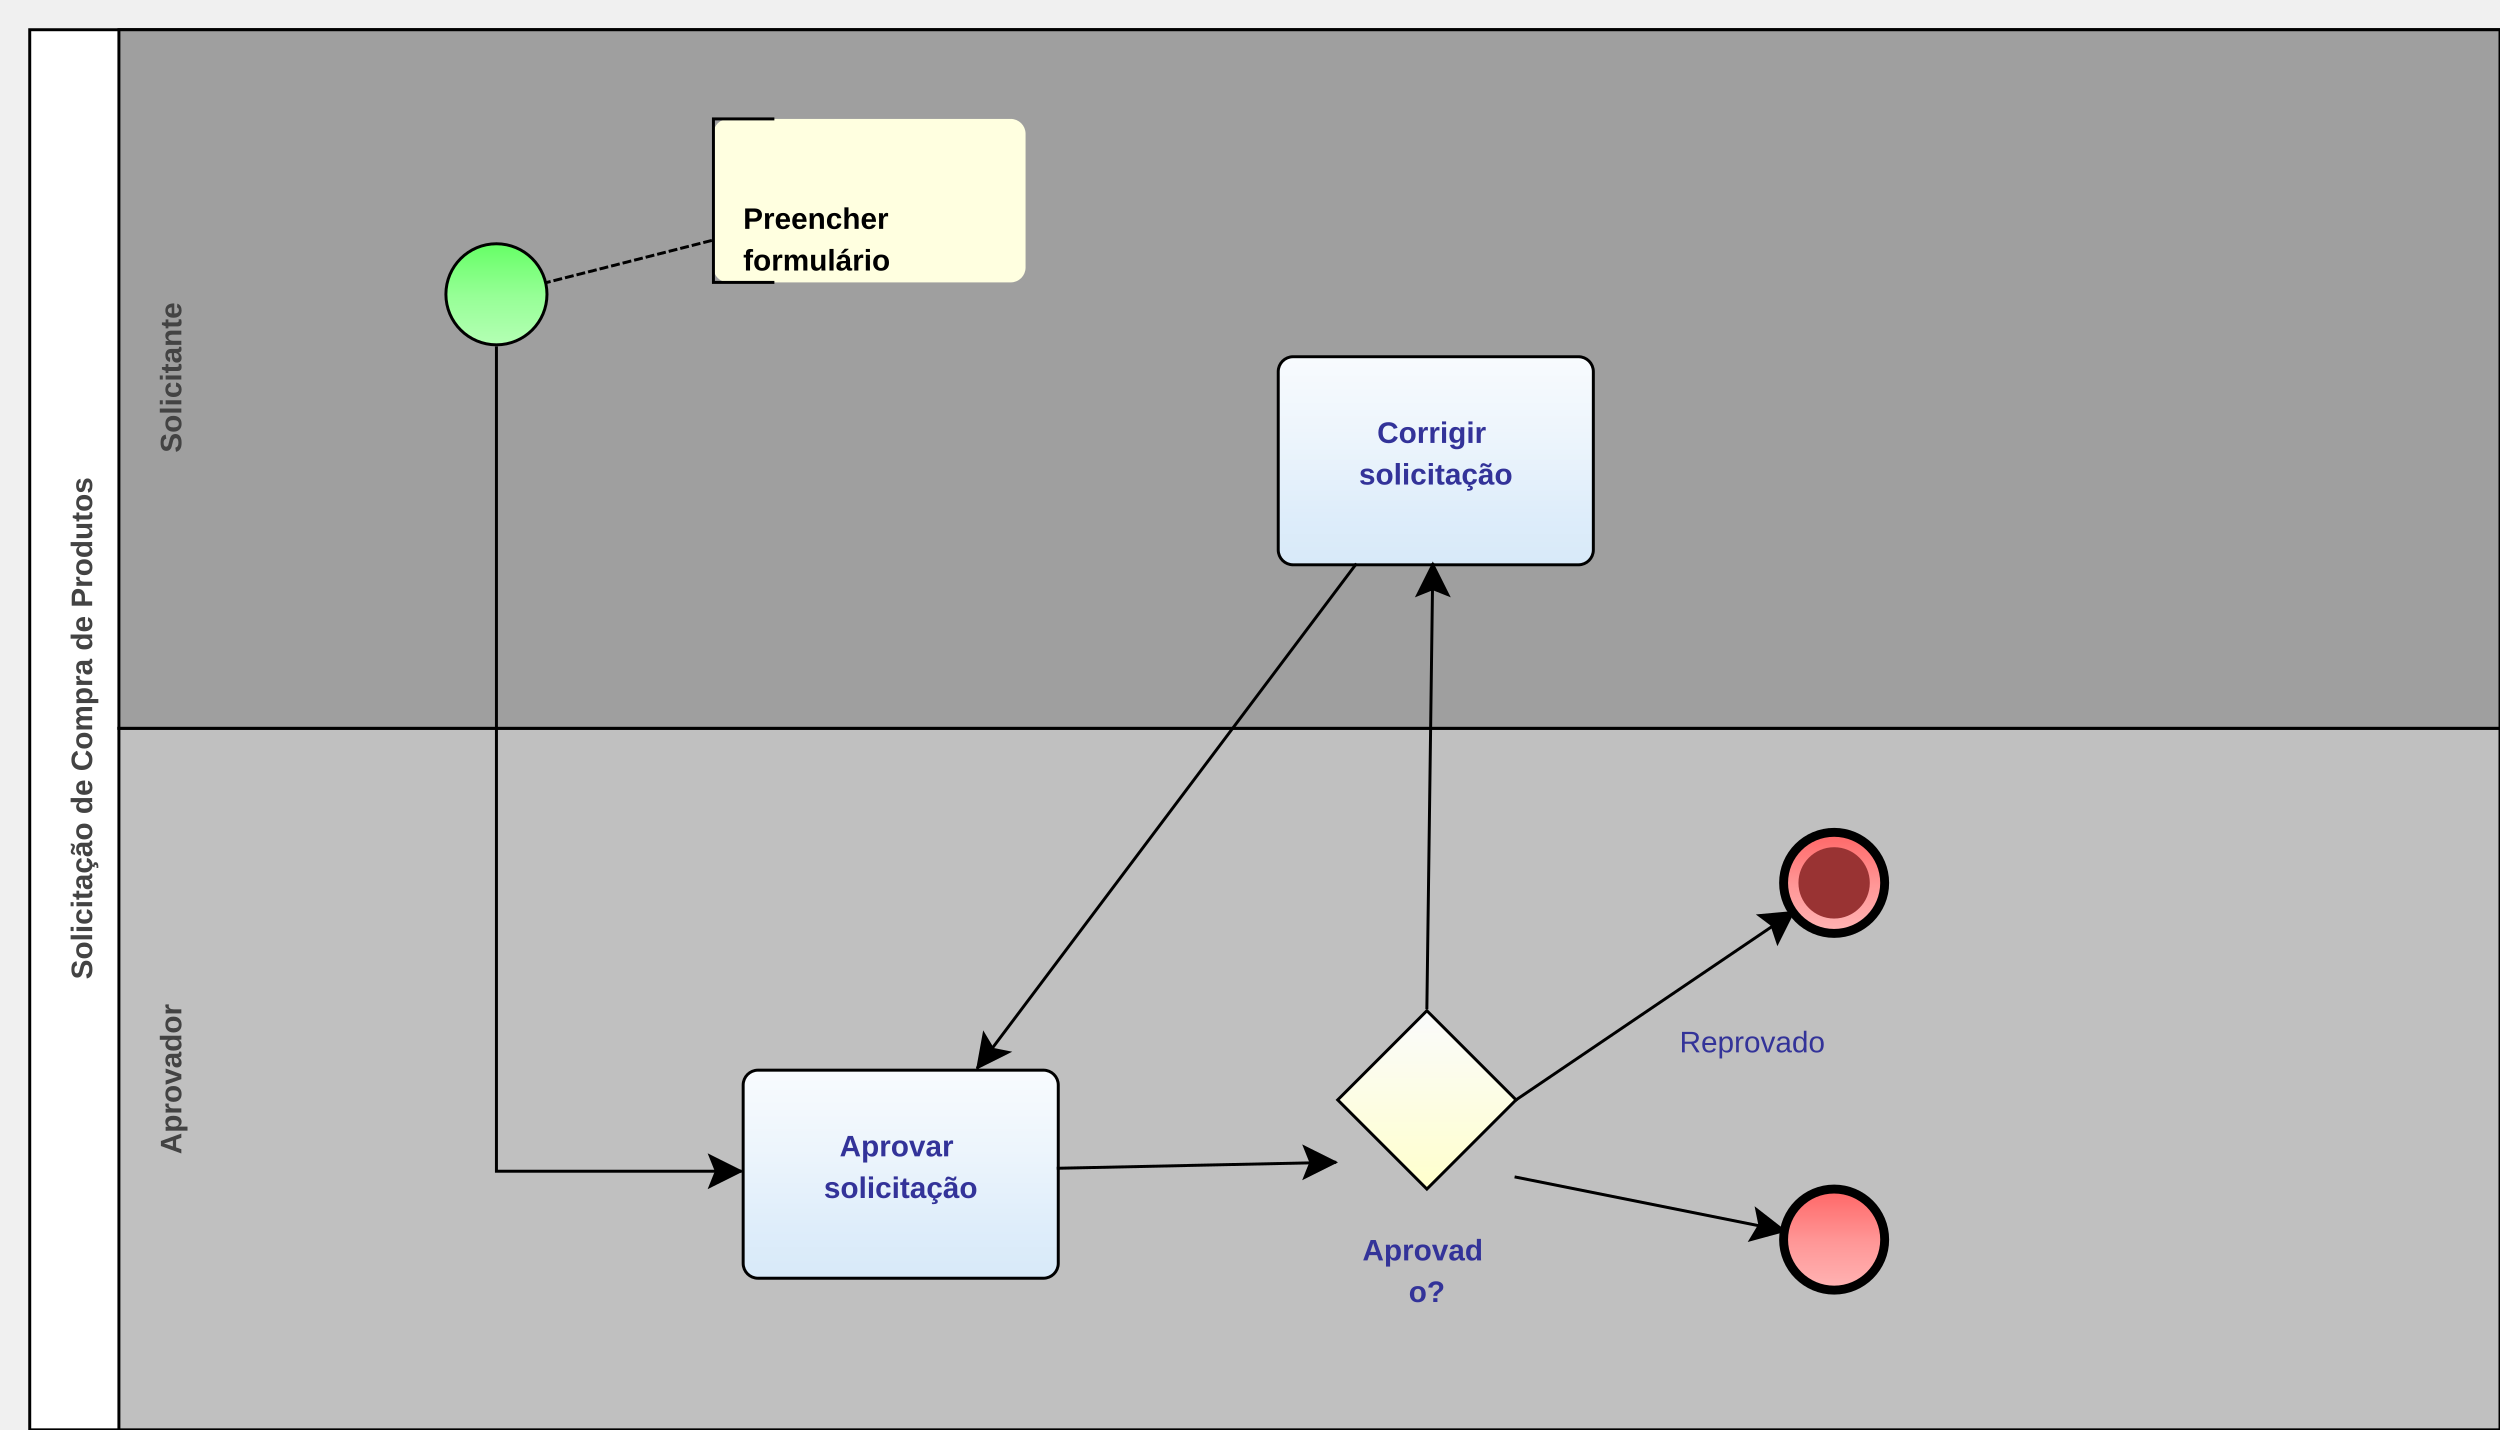
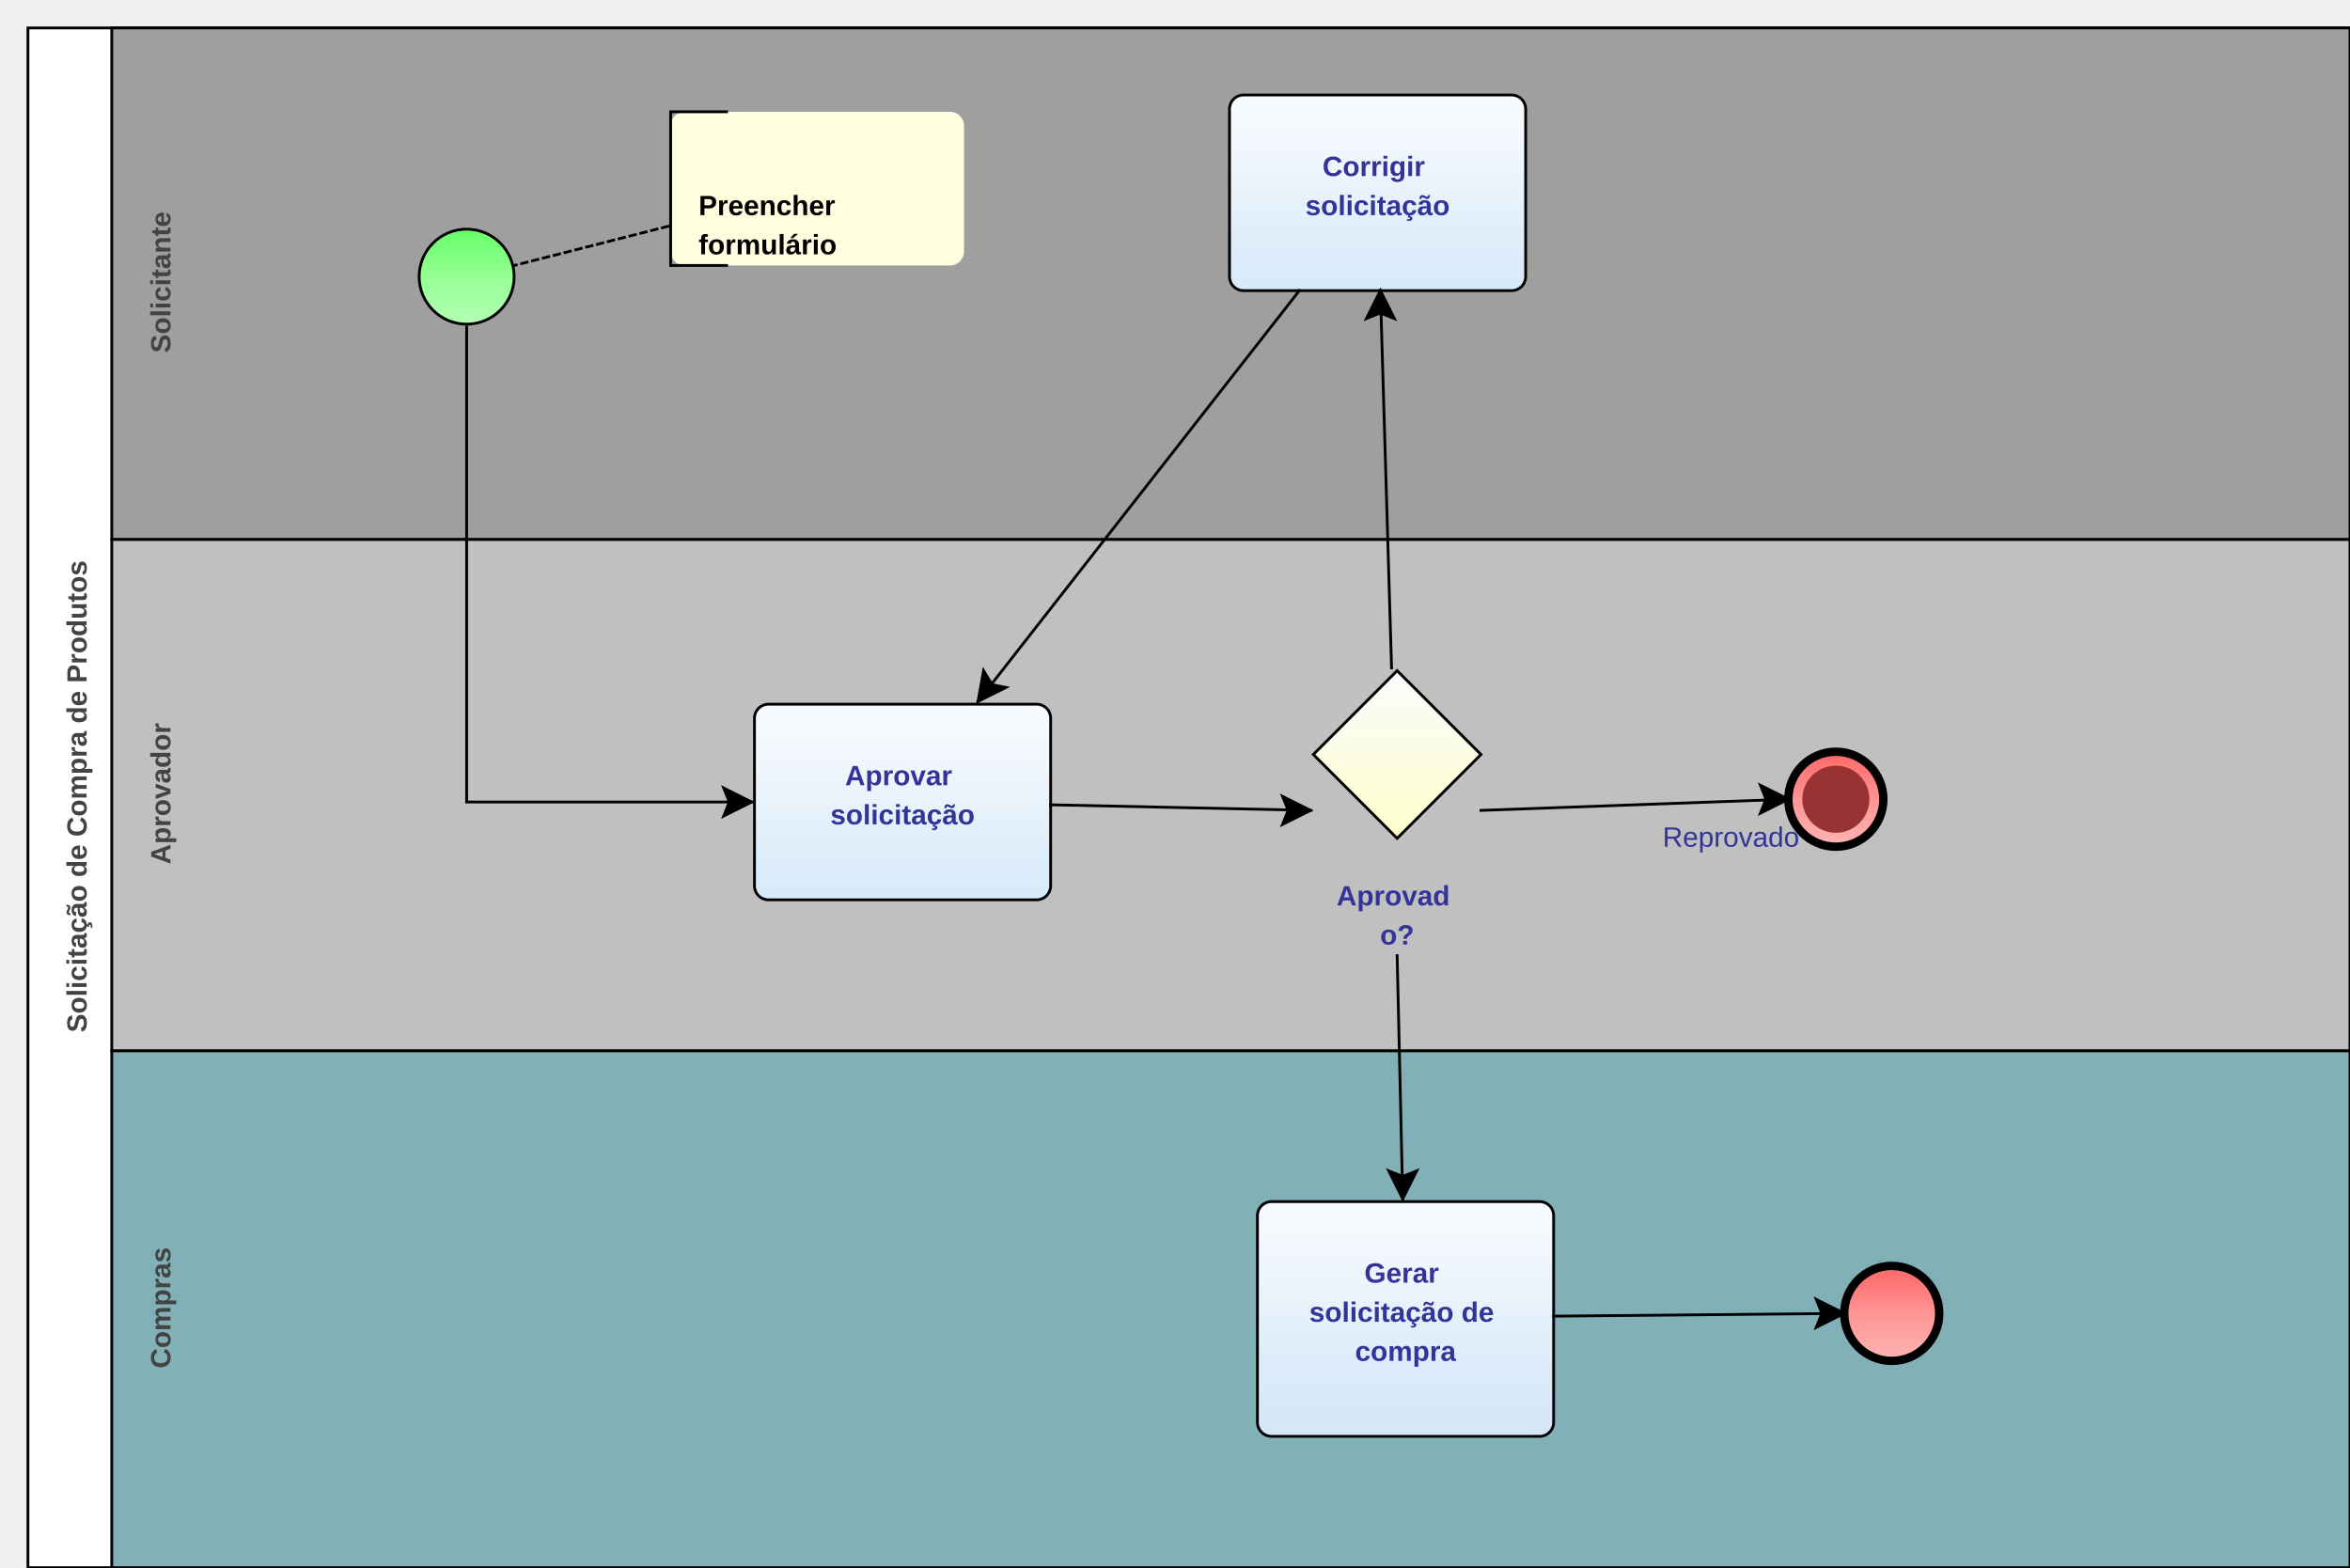
- <svg xmlns="http://www.w3.org/2000/svg" xmlns:xlink="http://www.w3.org/1999/xlink" style="stroke-dasharray:none; shape-rendering:auto; font-family:'Arial'; text-rendering:auto; fill-opacity:1; color-interpolation:auto; color-rendering:auto; font-size:12; fill:black; stroke:black; image-rendering:auto; stroke-miterlimit:10; stroke-linecap:square; stroke-linejoin:miter; font-style:normal; stroke-width:1; stroke-dashoffset:0; font-weight:normal; stroke-opacity:1;" contentScriptType="text/ecmascript" preserveAspectRatio="xMidYMid meet" zoomAndPan="magnify" version="1.0" contentStyleType="text/css" xml:xlink="http://www.w3.org/1999/xlink" width="841" height="481">
-   <rect x="10" y="10" width="831" height="471" ry="0" rx="0" style="stroke:#000000; fill:#FFFFFF" />
-   <rect x="40" y="245" width="801" height="236" ry="0" rx="0" style="stroke:#000000; fill:#C0C0C0" />
-   <g componentSequence="3">
-     <text x="-363" y="47" transform="rotate(270)" text-anchor="middle" style="font-weight:bold;font-size:10px;stroke:none; fill:#434343">
-       <tspan dy="14" x="-363">Aprovador</tspan>
+ <svg xmlns="http://www.w3.org/2000/svg" xmlns:xlink="http://www.w3.org/1999/xlink" style="stroke-dasharray:none; shape-rendering:auto; font-family:'Arial'; text-rendering:auto; fill-opacity:1; color-interpolation:auto; color-rendering:auto; font-size:12; fill:black; stroke:black; image-rendering:auto; stroke-miterlimit:10; stroke-linecap:square; stroke-linejoin:miter; font-style:normal; stroke-width:1; stroke-dashoffset:0; font-weight:normal; stroke-opacity:1;" contentScriptType="text/ecmascript" preserveAspectRatio="xMidYMid meet" zoomAndPan="magnify" version="1.0" contentStyleType="text/css" xml:xlink="http://www.w3.org/1999/xlink" width="841" height="561">
+   <rect x="10" y="10" width="831" height="551" ry="0" rx="0" style="stroke:#000000; fill:#FFFFFF" />
+   <rect x="40" y="376" width="801" height="185" ry="0" rx="0" style="stroke:#000000; fill:#82B0B7" />
+   <g componentSequence="41">
+     <text x="-468" y="47" transform="rotate(270)" text-anchor="middle" style="font-weight:bold;font-size:10px;stroke:none; fill:#434343">
+       <tspan dy="14" x="-468">Compras</tspan>
    </text>
  </g>
-   <rect x="40" y="10" width="801" height="235" ry="0" rx="0" style="stroke:#000000; fill:#9F9F9F" />
+   <rect x="40" y="193" width="801" height="183" ry="0" rx="0" style="stroke:#000000; fill:#C0C0C0" />
+   <g componentSequence="3">
+     <text x="-284" y="47" transform="rotate(270)" text-anchor="middle" style="font-weight:bold;font-size:10px;stroke:none; fill:#434343">
+       <tspan dy="14" x="-284">Aprovador</tspan>
+     </text>
+   </g>
+   <rect x="40" y="10" width="801" height="183" ry="0" rx="0" style="stroke:#000000; fill:#9F9F9F" />
  <g componentSequence="2">
-     <text x="-127" y="47" transform="rotate(270)" text-anchor="middle" style="font-weight:bold;font-size:10px;stroke:none; fill:#434343">
-       <tspan dy="14" x="-127">Solicitante</tspan>
+     <text x="-101" y="47" transform="rotate(270)" text-anchor="middle" style="font-weight:bold;font-size:10px;stroke:none; fill:#434343">
+       <tspan dy="14" x="-101">Solicitante</tspan>
    </text>
  </g>
  <g componentSequence="1">
-     <text x="-245" y="17" transform="rotate(270)" text-anchor="middle" style="font-weight:bold;font-size:10px;stroke:none; fill:#434343">
-       <tspan dy="14" x="-245">Solicitação de Compra de Produtos</tspan>
+     <text x="-285" y="17" transform="rotate(270)" text-anchor="middle" style="font-weight:bold;font-size:10px;stroke:none; fill:#434343">
+       <tspan dy="14" x="-285">Solicitação de Compra de Produtos</tspan>
    </text>
  </g>
  <g sequence="4">
-     <ellipse cx="167" cy="99" rx="17" ry="17" stroke-width="1" style="fill:url(#linearGradient66FF6696FF96B6FFB6_1644606124);" stroke="336633" />
+     <ellipse cx="167" cy="99" rx="17" ry="17" stroke-width="1" style="fill:url(#linearGradient66FF6696FF96B6FFB6_583083527);" stroke="336633" />
  </g>
  <g sequence="5">
-     <rect x="250" y="360" width="106" height="70" ry="5" rx="5" style="fill:url(#linearGradientF8FBFEEDF5FCDEEDFAD4E7F8E2E5E9_1824604316);" stroke="191970" />
+     <rect x="270" y="252" width="106" height="70" ry="5" rx="5" style="fill:url(#linearGradientF8FBFEEDF5FCDEEDFAD4E7F8E2E5E9_738642991);" stroke="191970" />
  </g>
  <g componentSequence="5">
-     <text x="303" y="375" text-anchor="middle" style="font-weight:bold;font-size:10px;stroke:none; fill:#333399">
-       <tspan dy="14" x="303">Aprovar</tspan>
-       <tspan dy="14" x="303">solicitação</tspan>
+     <text x="323" y="267" text-anchor="middle" style="font-weight:bold;font-size:10px;stroke:none; fill:#333399">
+       <tspan dy="14" x="323">Aprovar</tspan>
+       <tspan dy="14" x="323">solicitação</tspan>
    </text>
  </g>
  <g sequence="9">
-     <polygon points=" 450 370 480 340 510 370 480 400 450 370" style="fill:url(#linearGradientFAFBFCFFFFCC_1761532380);" stroke="000000" />
+     <polygon points=" 470 270 500 240 530 270 500 300 470 270" style="fill:url(#linearGradientFAFBFCFFFFCC_674844023);" stroke="000000" />
  </g>
  <g componentSequence="9">
-     <text x="480" y="410" text-anchor="middle" style="font-weight:bold;font-size:10px;stroke:none; fill:#333399">
-       <tspan dy="14" x="480">Aprovad</tspan>
-       <tspan dy="14" x="480">o?</tspan>
+     <text x="500" y="310" text-anchor="middle" style="font-weight:bold;font-size:10px;stroke:none; fill:#333399">
+       <tspan dy="14" x="500">Aprovad</tspan>
+       <tspan dy="14" x="500">o?</tspan>
    </text>
  </g>
  <g sequence="15">
-     <rect x="430" y="120" width="106" height="70" ry="5" rx="5" style="fill:url(#linearGradientF8FBFEEDF5FCDEEDFAD4E7F8E2E5E9_771508903);" stroke="191970" />
+     <rect x="440" y="34" width="106" height="70" ry="5" rx="5" style="fill:url(#linearGradientF8FBFEEDF5FCDEEDFAD4E7F8E2E5E9_1832633876);" stroke="191970" />
  </g>
  <g componentSequence="15">
-     <text x="483" y="135" text-anchor="middle" style="font-weight:bold;font-size:10px;stroke:none; fill:#333399">
-       <tspan dy="14" x="483">Corrigir</tspan>
-       <tspan dy="14" x="483">solicitação</tspan>
+     <text x="493" y="49" text-anchor="middle" style="font-weight:bold;font-size:10px;stroke:none; fill:#333399">
+       <tspan dy="14" x="493">Corrigir</tspan>
+       <tspan dy="14" x="493">solicitação</tspan>
    </text>
  </g>
  <rect x="240" y="40" width="105" height="55" ry="5" rx="5" style="stroke:none; fill:#FFFFE0" />
  <g componentSequence="36">
    <text x="250" y="63" text-anchor="left" style="font-weight:bold;font-size:10px;stroke:none; fill:#000000">
      <tspan dy="14" x="250">Preencher</tspan>
      <tspan dy="14" x="250">formulário</tspan>
    </text>
  </g>
  <path style="fill:none; stroke-width:1; stroke:#000000;" d="M260.0 40.0 L240.0 40.0 L240.0 95.0 L260.0 95.0" />
-   <g sequence="38">
-     <ellipse cx="617" cy="417" rx="17" ry="17" stroke-width="3" style="fill:url(#linearGradientFF6666FF9696FFB6B6_2050498150);" stroke="993333" />
+   <g sequence="40">
+     <ellipse cx="657" cy="286" rx="17" ry="17" stroke-width="3" style="fill:url(#linearGradientFF6666FF9696FFB6B6_1180771498);" stroke="993333" />
  </g>
  <g sequence="40">
-     <ellipse cx="617" cy="297" rx="17" ry="17" stroke-width="3" style="fill:url(#linearGradientFF6666FF9696FFB6B6_471557149);" stroke="993333" />
+     <ellipse cx="657" cy="286" rx="12" ry="12" stroke-width="0.5" style="stroke:none; fill:#993333" />
  </g>
-   <g sequence="40">
-     <ellipse cx="617" cy="297" rx="12" ry="12" stroke-width="0.5" style="stroke:none; fill:#993333" />
+   <g sequence="42">
+     <rect x="450" y="430" width="106" height="84" ry="5" rx="5" style="fill:url(#linearGradientF8FBFEEDF5FCDEEDFAD4E7F8E2E5E9_1545400317);" stroke="191970" />
+   </g>
+   <g componentSequence="42">
+     <text x="503" y="445" text-anchor="middle" style="font-weight:bold;font-size:10px;stroke:none; fill:#333399">
+       <tspan dy="14" x="503">Gerar</tspan>
+       <tspan dy="14" x="503">solicitação de</tspan>
+       <tspan dy="14" x="503">compra</tspan>
+     </text>
+   </g>
+   <g sequence="44">
+     <ellipse cx="677" cy="470" rx="17" ry="17" stroke-width="3" style="fill:url(#linearGradientFF6666FF9696FFB6B6_1051481084);" stroke="993333" />
  </g>
  <g componentSequence="6">
-     <text x="177" y="297" style="font-size:10px;font-weight:none;stroke:none; fill:#333399" text-anchor="left" />
+     <text x="177" y="253" style="font-size:10px;font-weight:none;stroke:none; fill:#333399" text-anchor="left" />
  </g>
  <g componentSequence="10">
-     <text x="413" y="392" style="font-size:10px;font-weight:none;stroke:none; fill:#333399" text-anchor="left" />
+     <text x="433" y="289" style="font-size:10px;font-weight:none;stroke:none; fill:#333399" text-anchor="left" />
  </g>
  <g componentSequence="14">
-     <text x="565" y="340" style="font-size:10px;font-weight:none;stroke:none; fill:#333399" text-anchor="left">
-       <tspan dy="14" x="565">Reprovado</tspan>
+     <text x="595" y="289" style="font-size:10px;font-weight:none;stroke:none; fill:#333399" text-anchor="left">
+       <tspan dy="14" x="595">Reprovado</tspan>
    </text>
  </g>
  <g componentSequence="16">
-     <text x="491" y="265" style="font-size:10px;font-weight:none;stroke:none; fill:#333399" text-anchor="left" />
+     <text x="506" y="172" style="font-size:10px;font-weight:none;stroke:none; fill:#333399" text-anchor="left" />
  </g>
  <g componentSequence="17">
-     <text x="403" y="275" style="font-size:10px;font-weight:none;stroke:none; fill:#333399" text-anchor="left" />
+     <text x="418" y="178" style="font-size:10px;font-weight:none;stroke:none; fill:#333399" text-anchor="left" />
  </g>
  <g componentSequence="37">
    <text x="222" y="88" style="font-size:10px;font-weight:none;stroke:none; fill:#333399" text-anchor="left" />
  </g>
-   <g componentSequence="39">
-     <text x="565" y="405" style="font-size:10px;font-weight:none;stroke:none; fill:#333399" text-anchor="left" />
+   <g componentSequence="43">
+     <text x="511" y="386" style="font-size:10px;font-weight:none;stroke:none; fill:#333399" text-anchor="left" />
  </g>
-   <path style="fill:none; stroke:#000000;stroke-width:1" d="M167.0 117.0 L167.0 235.0 L167.0 394.0 L249.0 394.0" />
-   <polygon style="fill:#000000; stroke:#000000;" points=" 239 389 249 394 239 399 241 394" />
+   <g componentSequence="45">
+     <text x="618" y="471" style="font-size:10px;font-weight:none;stroke:none; fill:#333399" text-anchor="left" />
+   </g>
+   <path style="fill:none; stroke:#000000;stroke-width:1" d="M167.0 117.0 L167.0 235.0 L167.0 287.0 L269.0 287.0" />
+   <polygon style="fill:#000000; stroke:#000000;" points=" 259 282 269 287 259 292 261 287" />
  <path style="fill:none; stroke:#000000;stroke-dasharray:2" d="M239.0 81.0 L184.0 95.0" />
-   <path style="fill:none; stroke:#000000;stroke-width:1" d="M356.0 393.0 L449.0 391.0" />
-   <polygon style="fill:#000000; stroke:#000000;" points=" 439 386 449 391 439 396 441 391" />
-   <path style="fill:none; stroke:#000000;stroke-width:1" d="M456.0 190.0 L329.0 359.0" />
-   <polygon style="fill:#000000; stroke:#000000;" points=" 339 354 329 359 331 348 334 353" />
-   <path style="fill:none; stroke:#000000;stroke-width:1" d="M510.0 370.0 L603.0 307.0" />
-   <polygon style="fill:#000000; stroke:#000000;" points=" 592 308 603 307 598 317 596 311" />
-   <path style="fill:none; stroke:#000000;stroke-width:1" d="M480.0 339.0 L482.0 190.0" />
-   <polygon style="fill:#000000; stroke:#000000;" points=" 477 200 482 190 487 200 482 198" />
-   <path style="fill:none; stroke:#000000;stroke-width:1" d="M510.0 396.0 L600.0 414.0" />
-   <polygon style="fill:#000000; stroke:#000000;" points=" 591 407 600 414 589 417 592 412" />
+   <path style="fill:none; stroke:#000000;stroke-width:1" d="M376.0 288.0 L469.0 290.0" />
+   <polygon style="fill:#000000; stroke:#000000;" points=" 459 285 469 290 459 295 461 290" />
+   <path style="fill:none; stroke:#000000;stroke-width:1" d="M465.0 104.0 L350.0 251.0" />
+   <polygon style="fill:#000000; stroke:#000000;" points=" 360 246 350 251 352 240 355 245" />
+   <path style="fill:none; stroke:#000000;stroke-width:1" d="M530.0 290.0 L640.0 286.0" />
+   <polygon style="fill:#000000; stroke:#000000;" points=" 630 281 640 286 630 291 632 286" />
+   <path style="fill:none; stroke:#000000;stroke-width:1" d="M498.0 239.0 L494.0 104.0" />
+   <polygon style="fill:#000000; stroke:#000000;" points=" 489 114 494 104 499 114 494 112" />
+   <path style="fill:none; stroke:#000000;stroke-width:1" d="M500.0 342.0 L502.0 429.0" />
+   <polygon style="fill:#000000; stroke:#000000;" points=" 507 419 502 429 497 419 502 421" />
+   <path style="fill:none; stroke:#000000;stroke-width:1" d="M556.0 471.0 L660.0 470.0" />
+   <polygon style="fill:#000000; stroke:#000000;" points=" 650 465 660 470 650 475 652 470" />
  <defs>
-     <linearGradient xlink:href="#linearGradient66FF6696FF96B6FFB6" id="linearGradient66FF6696FF96B6FFB6_1644606124" x1="0" y1="82.0" x2="0" y2="117.0" gradientUnits="userSpaceOnUse" xlink:type="simple" xlink:actuate="onLoad" xlink:show="other" />
+     <linearGradient xlink:href="#linearGradient66FF6696FF96B6FFB6" id="linearGradient66FF6696FF96B6FFB6_583083527" x1="0" y1="82.0" x2="0" y2="117.0" gradientUnits="userSpaceOnUse" xlink:type="simple" xlink:actuate="onLoad" xlink:show="other" />
    <linearGradient id="linearGradient66FF6696FF96B6FFB6">
      <stop style="stop-color:#66FF66;stop-opacity:1;" offset="0.0" id="stop66FF66" />
      <stop style="stop-color:#96FF96;stop-opacity:1;" offset="0.5" id="stop96FF96" />
      <stop style="stop-color:#B6FFB6;stop-opacity:1;" offset="1.0" id="stopB6FFB6" />
    </linearGradient>
-     <linearGradient xlink:href="#linearGradientF8FBFEEDF5FCDEEDFAD4E7F8E2E5E9" id="linearGradientF8FBFEEDF5FCDEEDFAD4E7F8E2E5E9_1824604316" x1="0" y1="360.0" x2="0" y2="466.0" gradientUnits="userSpaceOnUse" xlink:type="simple" xlink:actuate="onLoad" xlink:show="other" />
+     <linearGradient xlink:href="#linearGradientF8FBFEEDF5FCDEEDFAD4E7F8E2E5E9" id="linearGradientF8FBFEEDF5FCDEEDFAD4E7F8E2E5E9_738642991" x1="0" y1="252.0" x2="0" y2="358.0" gradientUnits="userSpaceOnUse" xlink:type="simple" xlink:actuate="onLoad" xlink:show="other" />
    <linearGradient id="linearGradientF8FBFEEDF5FCDEEDFAD4E7F8E2E5E9">
      <stop style="stop-color:#F8FBFE;stop-opacity:1;" offset="0.0" id="stopF8FBFE" />
      <stop style="stop-color:#EDF5FC;stop-opacity:1;" offset="0.25" id="stopEDF5FC" />
      <stop style="stop-color:#DEEDFA;stop-opacity:1;" offset="0.5" id="stopDEEDFA" />
      <stop style="stop-color:#D4E7F8;stop-opacity:1;" offset="0.75" id="stopD4E7F8" />
      <stop style="stop-color:#E2E5E9;stop-opacity:1;" offset="1.0" id="stopE2E5E9" />
    </linearGradient>
-     <linearGradient xlink:href="#linearGradientFAFBFCFFFFCC" id="linearGradientFAFBFCFFFFCC_1761532380" x1="0" y1="340.0" x2="0" y2="400.0" gradientUnits="userSpaceOnUse" xlink:type="simple" xlink:actuate="onLoad" xlink:show="other" />
+     <linearGradient xlink:href="#linearGradientFAFBFCFFFFCC" id="linearGradientFAFBFCFFFFCC_674844023" x1="0" y1="240.0" x2="0" y2="300.0" gradientUnits="userSpaceOnUse" xlink:type="simple" xlink:actuate="onLoad" xlink:show="other" />
    <linearGradient id="linearGradientFAFBFCFFFFCC">
      <stop style="stop-color:#FAFBFC;stop-opacity:1;" offset="0.0" id="stopFAFBFC" />
      <stop style="stop-color:#FFFFCC;stop-opacity:1;" offset="1.0" id="stopFFFFCC" />
    </linearGradient>
-     <linearGradient xlink:href="#linearGradientF8FBFEEDF5FCDEEDFAD4E7F8E2E5E9" id="linearGradientF8FBFEEDF5FCDEEDFAD4E7F8E2E5E9_771508903" x1="0" y1="120.0" x2="0" y2="226.0" gradientUnits="userSpaceOnUse" xlink:type="simple" xlink:actuate="onLoad" xlink:show="other" />
-     <linearGradient xlink:href="#linearGradientFF6666FF9696FFB6B6" id="linearGradientFF6666FF9696FFB6B6_2050498150" x1="0" y1="400.0" x2="0" y2="435.0" gradientUnits="userSpaceOnUse" xlink:type="simple" xlink:actuate="onLoad" xlink:show="other" />
+     <linearGradient xlink:href="#linearGradientF8FBFEEDF5FCDEEDFAD4E7F8E2E5E9" id="linearGradientF8FBFEEDF5FCDEEDFAD4E7F8E2E5E9_1832633876" x1="0" y1="34.0" x2="0" y2="140.0" gradientUnits="userSpaceOnUse" xlink:type="simple" xlink:actuate="onLoad" xlink:show="other" />
+     <linearGradient xlink:href="#linearGradientFF6666FF9696FFB6B6" id="linearGradientFF6666FF9696FFB6B6_1180771498" x1="0" y1="269.0" x2="0" y2="304.0" gradientUnits="userSpaceOnUse" xlink:type="simple" xlink:actuate="onLoad" xlink:show="other" />
    <linearGradient id="linearGradientFF6666FF9696FFB6B6">
      <stop style="stop-color:#FF6666;stop-opacity:1;" offset="0.0" id="stopFF6666" />
      <stop style="stop-color:#FF9696;stop-opacity:1;" offset="0.5" id="stopFF9696" />
      <stop style="stop-color:#FFB6B6;stop-opacity:1;" offset="1.0" id="stopFFB6B6" />
    </linearGradient>
-     <linearGradient xlink:href="#linearGradientFF6666FF9696FFB6B6" id="linearGradientFF6666FF9696FFB6B6_471557149" x1="0" y1="280.0" x2="0" y2="315.0" gradientUnits="userSpaceOnUse" xlink:type="simple" xlink:actuate="onLoad" xlink:show="other" />
+     <linearGradient xlink:href="#linearGradientF8FBFEEDF5FCDEEDFAD4E7F8E2E5E9" id="linearGradientF8FBFEEDF5FCDEEDFAD4E7F8E2E5E9_1545400317" x1="0" y1="430.0" x2="0" y2="536.0" gradientUnits="userSpaceOnUse" xlink:type="simple" xlink:actuate="onLoad" xlink:show="other" />
+     <linearGradient xlink:href="#linearGradientFF6666FF9696FFB6B6" id="linearGradientFF6666FF9696FFB6B6_1051481084" x1="0" y1="453.0" x2="0" y2="488.0" gradientUnits="userSpaceOnUse" xlink:type="simple" xlink:actuate="onLoad" xlink:show="other" />
  </defs>
</svg>
